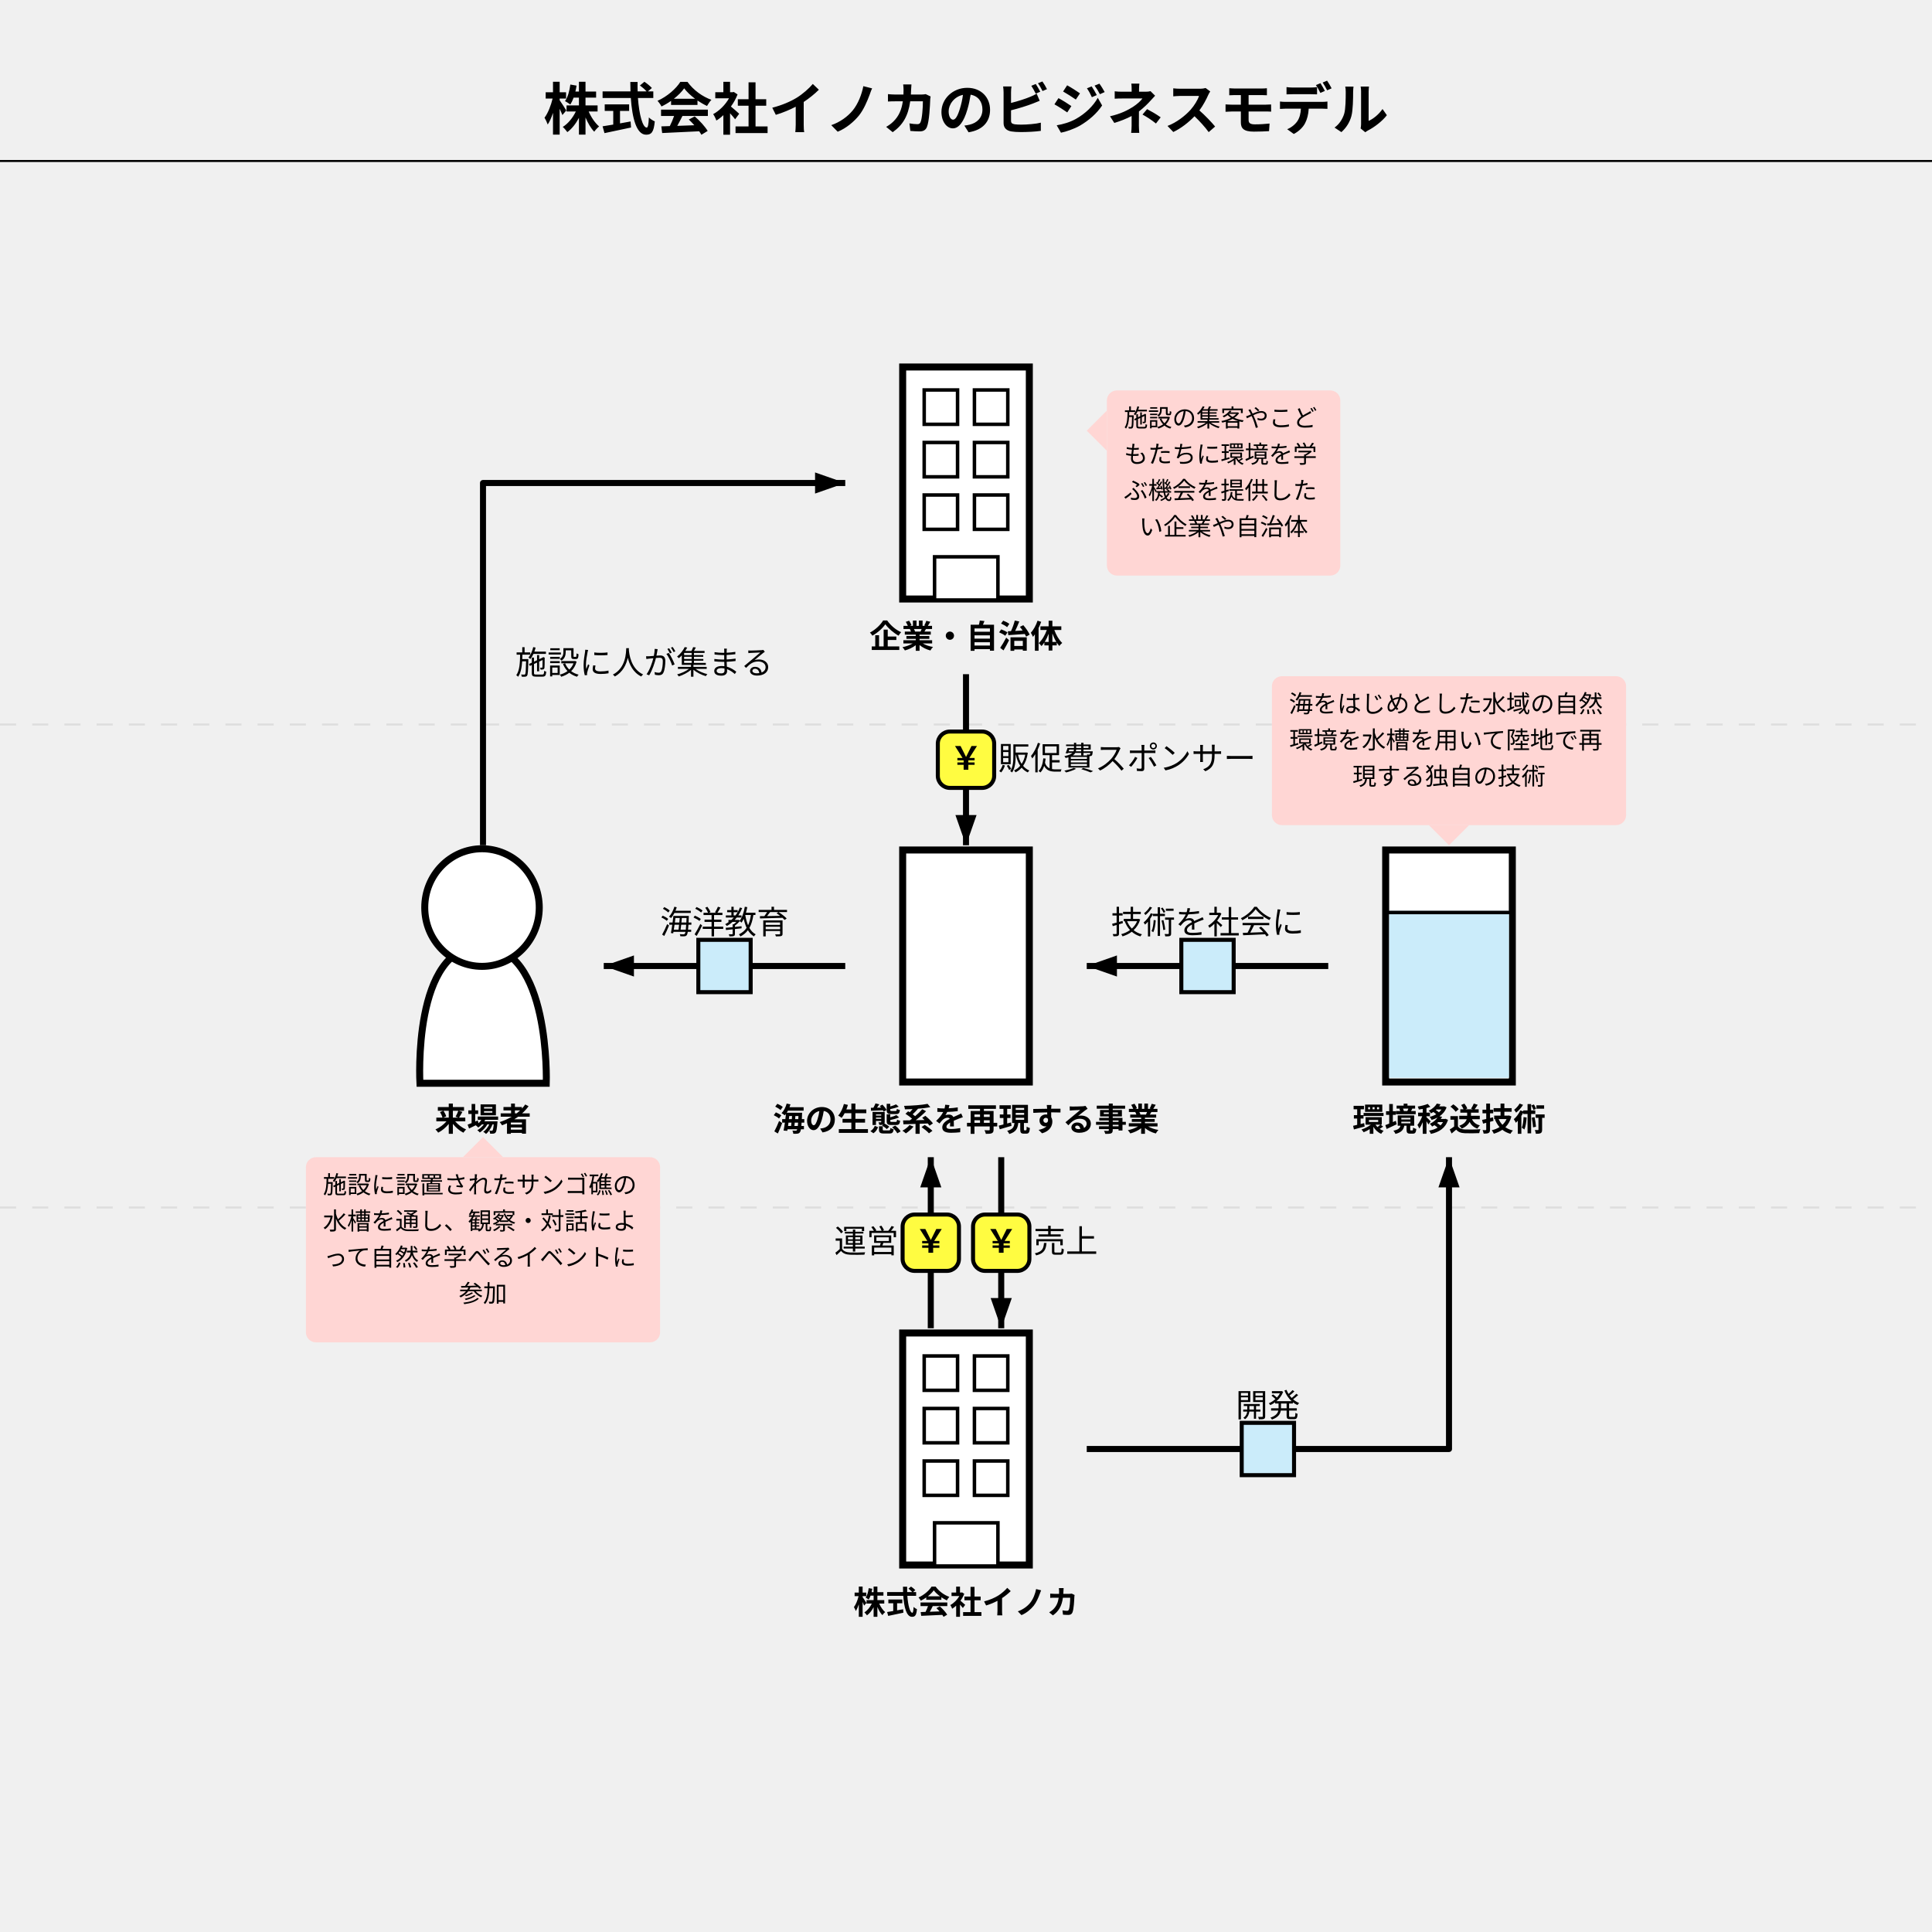
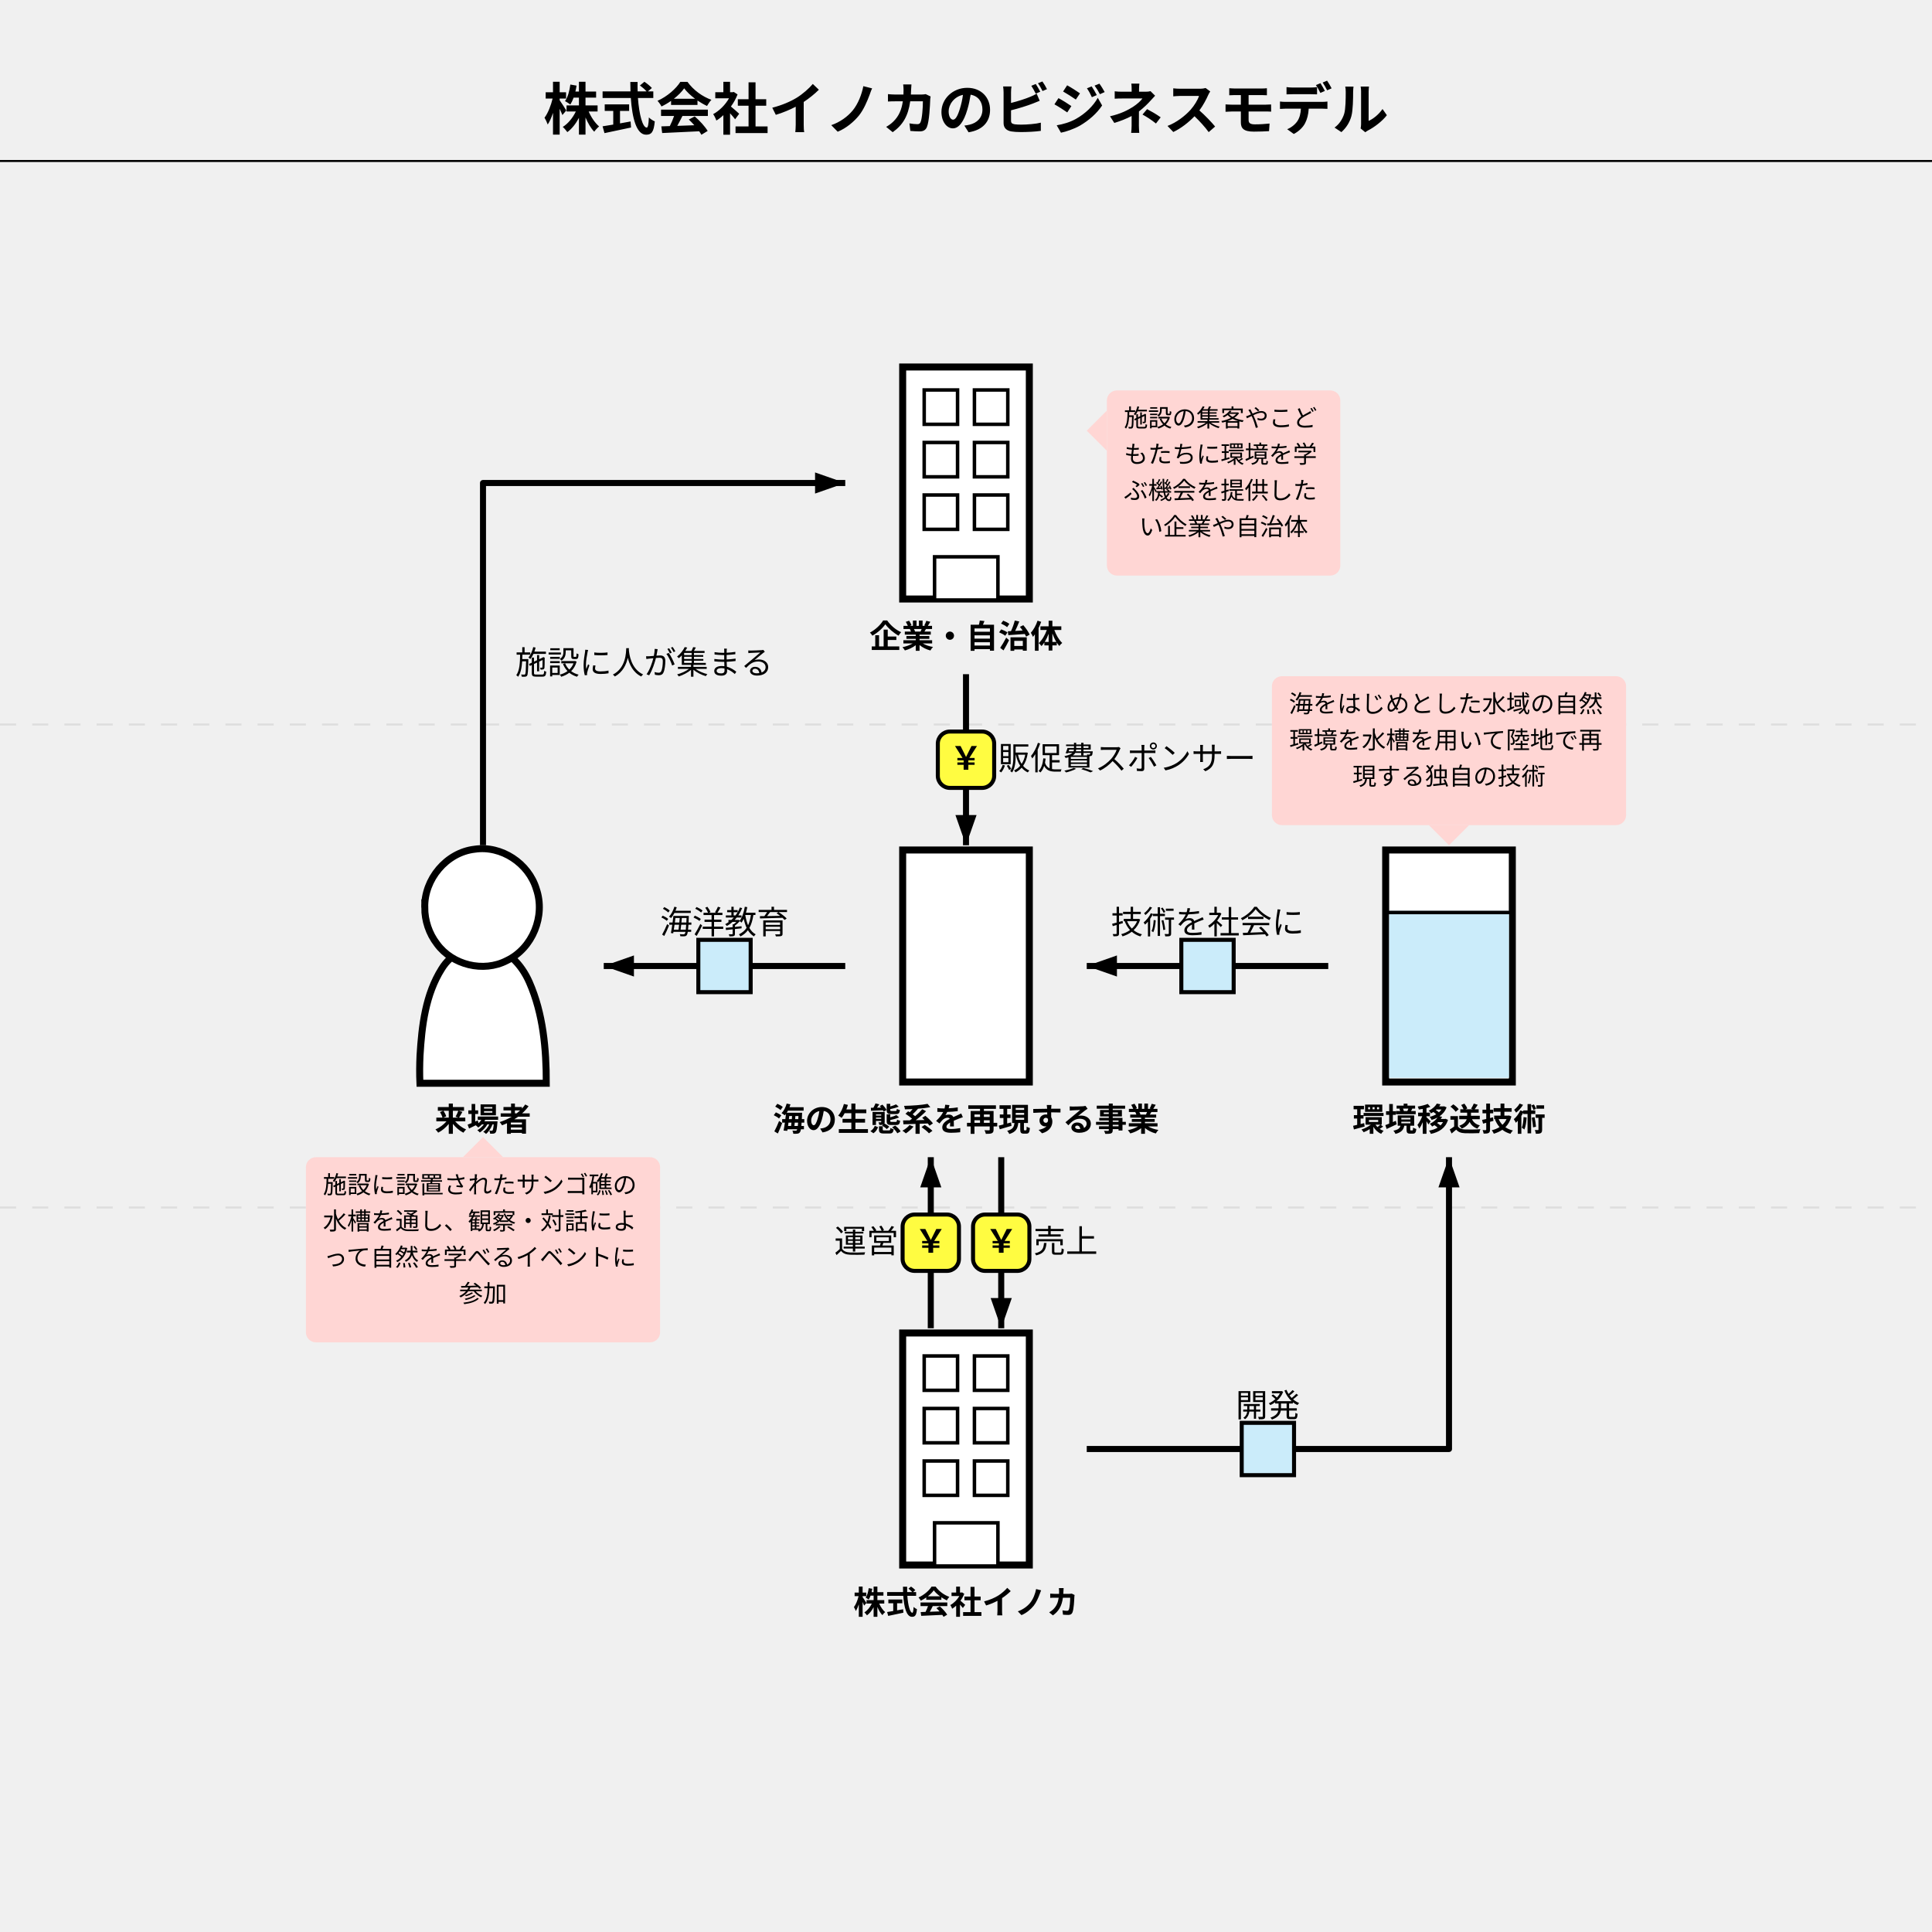
<svg xmlns="http://www.w3.org/2000/svg" version="1.1" viewBox="0.0 0.0 960.0 960.0" width="960" height="960">
  <text x="480.0" y="40" font-size="28" font-family="sans-serif" font-weight="bold" fill="#000000" text-anchor="middle" dominant-baseline="hanging">株式会社イノカのビジネスモデル</text>
  <line x1="0" y1="80" x2="960.0" y2="80" stroke="#000000" stroke-width="1" />
  <defs>
    <marker id="marker_object" markerWidth="5" markerHeight="3.5" refX="5" refY="1.75" orient="auto" markerUnits="strokeWidth">
      <path d="M 0,0 L 5,1.75 L 0,3.5 Z" fill="#000000" />
    </marker>
    <marker id="marker_money" markerWidth="5" markerHeight="3.5" refX="5" refY="1.75" orient="auto" markerUnits="strokeWidth">
      <path d="M 0,0 L 5,1.75 L 0,3.5 Z" fill="#000000" />
    </marker>
    <marker id="marker_information" markerWidth="5" markerHeight="3.5" refX="5" refY="1.75" orient="auto" markerUnits="strokeWidth">
      <path d="M 0,0 L 5,1.75 L 0,3.5 Z" fill="#000000" />
    </marker>
    <marker id="marker_other" markerWidth="5" markerHeight="3.5" refX="5" refY="1.75" orient="auto" markerUnits="strokeWidth">
      <path d="M 0,0 L 5,1.75 L 0,3.5 Z" fill="#000000" />
    </marker>
  </defs>
  <g id="grid_lines">
    <line x1="0" y1="360.0" x2="960.0" y2="360.0" stroke="#dddddd" stroke-width="1" stroke-dasharray="8,8" />
    <line x1="0" y1="600.0" x2="960.0" y2="600.0" stroke="#dddddd" stroke-width="1" stroke-dasharray="8,8" />
  </g>
  <g id="entities">
    <g id="entity_0" data-bizgram-object="entity" data-bizgram-type="company" data-bizgram-name="企業・自治体" data-bizgram-position="1">
      <g transform="translate(420.0, 180.0)">
        <g transform="translate(26.79084, 0.0)">
          <g transform="scale(3.282149, 3.282149)">
            <g transform="translate(-94.88189,-130.2193)">
              <path style="fill:none;stroke:none;stroke-width:0.998;stroke-linecap:round;stroke-linejoin:round" d="M 94.916,148.5 V 130.478 H 105 115.084 V 148.5 166.522 H 105 94.916 Z" id="path1111" />
              <g id="g2207" transform="translate(88.33292,-53.07004)">
                <path fill="#ffffff" d="M 7.08,184.008 H 26.255 v 35.125 H 7.08 Z" fill-rule="evenodd" id="path413" style="fill:#ffffff;stroke:#000000;stroke-width:0.265" />
                <path stroke="#000000" stroke-width="1.058" stroke-miterlimit="400" stroke-linecap="butt" d="M 7.08,184.008 H 26.255 v 35.125 H 7.08 Z" fill-rule="evenodd" id="path415" style="fill:#ffffff;stroke:#000000" />
                <path fill="#ffffff" d="m 10.339,187.485 h 5.05 v 5.2 h -5.05 z" fill-rule="evenodd" id="path417" style="fill:#ffffff;stroke:#000000;stroke-width:0.265" />
                <path stroke="#000000" stroke-width="0.529" stroke-miterlimit="400" stroke-linecap="butt" d="m 10.339,187.485 h 5.05 v 5.2 h -5.05 z" fill-rule="evenodd" id="path419" style="fill:#ffffff;stroke:#000000" />
                <path fill="#ffffff" d="m 17.944,187.485 h 5.05 v 5.2 h -5.05 z" fill-rule="evenodd" id="path421" style="fill:#ffffff;stroke:#000000;stroke-width:0.265" />
                <path stroke="#000000" stroke-width="0.529" stroke-miterlimit="400" stroke-linecap="butt" d="m 17.944,187.485 h 5.05 v 5.2 h -5.05 z" fill-rule="evenodd" id="path423" style="fill:#ffffff;stroke:#000000" />
                <path fill="#ffffff" d="m 10.339,195.435 h 5.05 v 5.2 h -5.05 z" fill-rule="evenodd" id="path425" style="fill:#ffffff;stroke:#000000;stroke-width:0.265" />
                <path stroke="#000000" stroke-width="0.529" stroke-miterlimit="400" stroke-linecap="butt" d="m 10.339,195.435 h 5.05 v 5.2 h -5.05 z" fill-rule="evenodd" id="path427" style="fill:#ffffff;stroke:#000000" />
                <path fill="#ffffff" d="m 17.944,195.435 h 5.05 v 5.2 h -5.05 z" fill-rule="evenodd" id="path429" style="fill:#ffffff;stroke:#000000;stroke-width:0.265" />
                <path stroke="#000000" stroke-width="0.529" stroke-miterlimit="400" stroke-linecap="butt" d="m 17.944,195.435 h 5.05 v 5.2 h -5.05 z" fill-rule="evenodd" id="path431" style="fill:#ffffff;stroke:#000000" />
                <path fill="#ffffff" d="m 10.339,203.386 h 5.05 v 5.2 h -5.05 z" fill-rule="evenodd" id="path433" style="fill:#ffffff;stroke:#000000;stroke-width:0.265" />
                <path stroke="#000000" stroke-width="0.529" stroke-miterlimit="400" stroke-linecap="butt" d="m 10.339,203.386 h 5.05 v 5.2 h -5.05 z" fill-rule="evenodd" id="path435" style="fill:#ffffff;stroke:#000000" />
                <path fill="#ffffff" d="m 17.944,203.386 h 5.05 v 5.2 h -5.05 z" fill-rule="evenodd" id="path437" style="fill:#ffffff;stroke:#000000;stroke-width:0.265" />
                <path stroke="#000000" stroke-width="0.529" stroke-miterlimit="400" stroke-linecap="butt" d="m 17.944,203.386 h 5.05 v 5.2 h -5.05 z" fill-rule="evenodd" id="path439" style="fill:#ffffff;stroke:#000000" />
                <path fill="#000000" fill-opacity="0" d="M 11.908,212.744 H 21.5 v 6.542 h -9.592 z" fill-rule="evenodd" id="path441" style="fill:#ffffff;stroke:#000000;stroke-width:0.265" />
                <path stroke="#000000" stroke-width="0.529" stroke-miterlimit="400" stroke-linecap="butt" d="M 11.908,212.744 H 21.5 v 6.542 h -9.592 z" fill-rule="evenodd" id="path443" style="fill:#ffffff;stroke:#000000" />
              </g>
            </g>
          </g>
        </g>
      </g>
      <text x="480.0" y="308.0" font-size="16" font-family="sans-serif" font-weight="bold" text-anchor="middle" dominant-baseline="text-before-edge" fill="#000000">
        <tspan x="480.0" dy="0">企業・自治体</tspan>
      </text>
    </g>
    <g id="entity_2" data-bizgram-object="entity" data-bizgram-type="user" data-bizgram-name="来場者" data-bizgram-position="3">
      <g transform="translate(180.0, 420.0)">
        <g transform="translate(26.79084, 0.0)">
          <g transform="scale(3.282149, 3.282149)">
            <g transform="translate(-94.88189,-130.2193)">
              <g id="g1824">
-                 <path style="fill:none;stroke:none;stroke-width:0.998;stroke-linecap:round;stroke-linejoin:round" d="M 94.916,148.5 V 130.478 H 105 115.084 V 148.5 166.522 H 105 94.916 Z" id="path1111" />
+                 <path style="fill:none;stroke:none;stroke-width:0.998;stroke-linecap:round;stroke-linejoin:round" d="m 94.916,148.5 c 0,-6.007 0,-12.015 0,-18.022 6.723,0 13.446,0 20.169,0 0,12.015 0,24.029 0,36.044 -6.723,0 -13.446,0 -20.169,0 0,-6.007 0,-12.015 0,-18.022 z" id="path1111" />
                <g id="g1700" transform="translate(73.28155,-29.02709)">
-                   <path fill="#ffffff" d="m 22.17,195.279 h 19.128 c 0,0 0.679,-20.77 -9.815,-20.77 -10.494,0 -9.313,20.77 -9.313,20.77 z" fill-rule="evenodd" id="path87" style="fill:none;stroke-width:0.265" />
-                   <path stroke="#000000" stroke-width="1.058" stroke-miterlimit="400" stroke-linecap="butt" d="m 22.17,195.279 h 19.128 c 0,0 0.679,-20.77 -9.815,-20.77 -10.494,0 -9.313,20.77 -9.313,20.77 z" fill-rule="evenodd" id="path89" style="fill:#ffffff" />
-                   <path fill="#ffffff" d="m 22.9,168.679 c 0,-4.917 3.881,-8.903 8.668,-8.903 2.299,0 4.504,0.938 6.129,2.608 1.626,1.67 2.539,3.934 2.539,6.295 0,4.917 -3.881,8.903 -8.668,8.903 -4.787,0 -8.668,-3.986 -8.668,-8.903 z" fill-rule="evenodd" id="path91" style="fill:none;stroke-width:0.265" />
-                   <path stroke="#000000" stroke-width="1.058" stroke-miterlimit="400" stroke-linecap="butt" d="m 22.9,168.679 c 0,-4.917 3.881,-8.903 8.668,-8.903 2.299,0 4.504,0.938 6.129,2.608 1.626,1.67 2.539,3.934 2.539,6.295 0,4.917 -3.881,8.903 -8.668,8.903 -4.787,0 -8.668,-3.986 -8.668,-8.903 z" fill-rule="evenodd" id="path93" style="fill:#ffffff" />
+                   <path fill="#ffffff" d="m 22.17,195.279 c 6.376,0 12.752,0 19.128,0 0.009,-5.183 -0.461,-10.52 -2.572,-15.313 -1.171,-2.665 -3.45,-5.2 -6.523,-5.423 -2.684,-0.347 -5.334,1.131 -6.729,3.396 -2.462,3.897 -3.021,8.629 -3.29,13.137 -0.062,1.4 -0.078,2.803 -0.014,4.203 z" fill-rule="evenodd" id="path87" style="fill:none;stroke-width:0.265" />
+                   <path stroke="#000000" stroke-width="1.058" stroke-miterlimit="400" stroke-linecap="butt" d="m 22.17,195.279 c 6.376,0 12.752,0 19.128,0 0.009,-5.183 -0.461,-10.52 -2.572,-15.313 -1.171,-2.665 -3.45,-5.2 -6.523,-5.423 -2.684,-0.347 -5.334,1.131 -6.729,3.396 -2.462,3.897 -3.021,8.629 -3.29,13.137 -0.062,1.4 -0.078,2.803 -0.014,4.203 z" fill-rule="evenodd" id="path89" style="fill:#ffffff" />
+                   <path fill="#ffffff" d="m 22.9,168.679 c -0.099,-4.273 3.279,-8.347 7.564,-8.832 4.047,-0.61 8.173,2.144 9.334,6.035 1.398,4.063 -0.567,8.968 -4.472,10.822 -3.542,1.84 -8.234,0.685 -10.578,-2.529 -1.202,-1.562 -1.855,-3.527 -1.849,-5.497 z" fill-rule="evenodd" id="path91" style="fill:none;stroke-width:0.265" />
+                   <path stroke="#000000" stroke-width="1.058" stroke-miterlimit="400" stroke-linecap="butt" d="m 22.9,168.679 c -0.099,-4.273 3.279,-8.347 7.564,-8.832 4.047,-0.61 8.173,2.144 9.334,6.035 1.398,4.063 -0.567,8.968 -4.472,10.822 -3.542,1.84 -8.234,0.685 -10.578,-2.529 -1.202,-1.562 -1.855,-3.527 -1.849,-5.497 z" fill-rule="evenodd" id="path93" style="fill:#ffffff" />
                </g>
              </g>
            </g>
          </g>
        </g>
      </g>
      <text x="240.0" y="548.0" font-size="16" font-family="sans-serif" font-weight="bold" text-anchor="middle" dominant-baseline="text-before-edge" fill="#000000">
        <tspan x="240.0" dy="0">来場者</tspan>
      </text>
    </g>
    <g id="entity_4" data-bizgram-object="entity" data-bizgram-type="other" data-bizgram-name="海の生態系を再現する事業" data-bizgram-position="4">
      <g transform="translate(420.0, 420.0)">
        <g transform="translate(26.79084, 0.0)">
          <g transform="scale(3.282149, 3.282149)">
            <g transform="translate(-94.88189,-130.2193)">
              <g id="g28630" transform="translate(23.62609,12.61326)">
                <g id="g21284" transform="matrix(0.2645833,0,0,0.2645833,-235.9493,79.86293)" style="fill:#ffffff">
                  <path fill="#000000" fill-opacity="0" d="m 1163.096,145.366 h 72.472 v 132.756 h -72.472 z" fill-rule="evenodd" id="path37" style="fill:#ffffff" />
                  <path stroke="#000000" stroke-width="4" stroke-miterlimit="400" stroke-linecap="butt" d="m 1163.096,145.366 h 72.472 v 132.756 h -72.472 z" fill-rule="evenodd" id="path39" style="fill:#ffffff" />
                </g>
              </g>
            </g>
          </g>
        </g>
      </g>
      <text x="480.0" y="548.0" font-size="16" font-family="sans-serif" font-weight="bold" text-anchor="middle" dominant-baseline="text-before-edge" fill="#000000">
        <tspan x="480.0" dy="0">海の生態系を再現する事業</tspan>
      </text>
    </g>
    <g id="entity_5" data-bizgram-object="entity" data-bizgram-type="information" data-bizgram-name="環境移送技術" data-bizgram-position="5">
      <g transform="translate(660.0, 420.0)">
        <g transform="translate(26.79084, 0.0)">
          <g transform="scale(3.282149, 3.282149)">
            <g transform="translate(-94.88189,-130.2193)">
              <path style="fill:none;stroke:none;stroke-width:0.998;stroke-linecap:round;stroke-linejoin:round" d="M 94.916,148.5 V 130.478 H 105 115.084 V 148.5 166.522 H 105 94.916 Z" id="path1111" />
              <g id="g27735" transform="translate(-124.6853,-5.407216)">
                <path stroke="#000000" stroke-width="1.058" stroke-miterlimit="400" stroke-linecap="butt" d="m 220.098,136.345 h 19.175 v 35.125 h -19.175 z" fill-rule="evenodd" id="path449" style="fill:#ffffff" />
                <path fill="#cbecfa" d="m 220.629,145.556 h 18.134 v 25.275 h -18.134 z" fill-rule="evenodd" id="path445" style="stroke-width:0.257" />
                <path fill="#000000" fill-opacity="0" d="m 220.098,136.345 h 19.175 v 35.125 h -19.175 z" fill-rule="evenodd" id="path447" style="stroke-width:0.265" />
                <path fill="#000000" fill-opacity="0" d="m 219.765,145.808 h 19.842" fill-rule="evenodd" id="path451" style="stroke-width:0.265" />
                <path stroke="#000000" stroke-width="0.529" stroke-miterlimit="400" stroke-linecap="butt" d="m 219.765,145.808 h 19.842" fill-rule="evenodd" id="path453" />
              </g>
            </g>
          </g>
        </g>
      </g>
      <text x="720.0" y="548.0" font-size="16" font-family="sans-serif" font-weight="bold" text-anchor="middle" dominant-baseline="text-before-edge" fill="#000000">
        <tspan x="720.0" dy="0">環境移送技術</tspan>
      </text>
    </g>
    <g id="entity_7" data-bizgram-object="entity" data-bizgram-type="company" data-bizgram-name="株式会社イノカ" data-bizgram-position="7">
      <g transform="translate(420.0, 660.0)">
        <g transform="translate(26.79084, 0.0)">
          <g transform="scale(3.282149, 3.282149)">
            <g transform="translate(-94.88189,-130.2193)">
              <path style="fill:none;stroke:none;stroke-width:0.998;stroke-linecap:round;stroke-linejoin:round" d="M 94.916,148.5 V 130.478 H 105 115.084 V 148.5 166.522 H 105 94.916 Z" id="path1111" />
              <g id="g2207" transform="translate(88.33292,-53.07004)">
                <path fill="#ffffff" d="M 7.08,184.008 H 26.255 v 35.125 H 7.08 Z" fill-rule="evenodd" id="path413" style="fill:#ffffff;stroke:#000000;stroke-width:0.265" />
                <path stroke="#000000" stroke-width="1.058" stroke-miterlimit="400" stroke-linecap="butt" d="M 7.08,184.008 H 26.255 v 35.125 H 7.08 Z" fill-rule="evenodd" id="path415" style="fill:#ffffff;stroke:#000000" />
                <path fill="#ffffff" d="m 10.339,187.485 h 5.05 v 5.2 h -5.05 z" fill-rule="evenodd" id="path417" style="fill:#ffffff;stroke:#000000;stroke-width:0.265" />
                <path stroke="#000000" stroke-width="0.529" stroke-miterlimit="400" stroke-linecap="butt" d="m 10.339,187.485 h 5.05 v 5.2 h -5.05 z" fill-rule="evenodd" id="path419" style="fill:#ffffff;stroke:#000000" />
                <path fill="#ffffff" d="m 17.944,187.485 h 5.05 v 5.2 h -5.05 z" fill-rule="evenodd" id="path421" style="fill:#ffffff;stroke:#000000;stroke-width:0.265" />
                <path stroke="#000000" stroke-width="0.529" stroke-miterlimit="400" stroke-linecap="butt" d="m 17.944,187.485 h 5.05 v 5.2 h -5.05 z" fill-rule="evenodd" id="path423" style="fill:#ffffff;stroke:#000000" />
                <path fill="#ffffff" d="m 10.339,195.435 h 5.05 v 5.2 h -5.05 z" fill-rule="evenodd" id="path425" style="fill:#ffffff;stroke:#000000;stroke-width:0.265" />
                <path stroke="#000000" stroke-width="0.529" stroke-miterlimit="400" stroke-linecap="butt" d="m 10.339,195.435 h 5.05 v 5.2 h -5.05 z" fill-rule="evenodd" id="path427" style="fill:#ffffff;stroke:#000000" />
                <path fill="#ffffff" d="m 17.944,195.435 h 5.05 v 5.2 h -5.05 z" fill-rule="evenodd" id="path429" style="fill:#ffffff;stroke:#000000;stroke-width:0.265" />
                <path stroke="#000000" stroke-width="0.529" stroke-miterlimit="400" stroke-linecap="butt" d="m 17.944,195.435 h 5.05 v 5.2 h -5.05 z" fill-rule="evenodd" id="path431" style="fill:#ffffff;stroke:#000000" />
                <path fill="#ffffff" d="m 10.339,203.386 h 5.05 v 5.2 h -5.05 z" fill-rule="evenodd" id="path433" style="fill:#ffffff;stroke:#000000;stroke-width:0.265" />
                <path stroke="#000000" stroke-width="0.529" stroke-miterlimit="400" stroke-linecap="butt" d="m 10.339,203.386 h 5.05 v 5.2 h -5.05 z" fill-rule="evenodd" id="path435" style="fill:#ffffff;stroke:#000000" />
                <path fill="#ffffff" d="m 17.944,203.386 h 5.05 v 5.2 h -5.05 z" fill-rule="evenodd" id="path437" style="fill:#ffffff;stroke:#000000;stroke-width:0.265" />
                <path stroke="#000000" stroke-width="0.529" stroke-miterlimit="400" stroke-linecap="butt" d="m 17.944,203.386 h 5.05 v 5.2 h -5.05 z" fill-rule="evenodd" id="path439" style="fill:#ffffff;stroke:#000000" />
                <path fill="#000000" fill-opacity="0" d="M 11.908,212.744 H 21.5 v 6.542 h -9.592 z" fill-rule="evenodd" id="path441" style="fill:#ffffff;stroke:#000000;stroke-width:0.265" />
                <path stroke="#000000" stroke-width="0.529" stroke-miterlimit="400" stroke-linecap="butt" d="M 11.908,212.744 H 21.5 v 6.542 h -9.592 z" fill-rule="evenodd" id="path443" style="fill:#ffffff;stroke:#000000" />
              </g>
            </g>
          </g>
        </g>
      </g>
      <text x="480.0" y="788.0" font-size="16" font-family="sans-serif" font-weight="bold" text-anchor="middle" dominant-baseline="text-before-edge" fill="#000000">
        <tspan x="480.0" dy="0">株式会社イノカ</tspan>
      </text>
    </g>
  </g>
  <g id="arrows">
    <g id="arrow_8" data-bizgram-object="arrow" data-bizgram-type="money" data-bizgram-name="販促費スポンサー" data-bizgram-from="entity_0" data-bizgram-to="entity_4">
      <path d="M 480.0,335.0 L 480.0,420.0" stroke="#000000" stroke-width="3" fill="none" stroke-linejoin="round" marker-end="url(#marker_money)" />
      <text x="496.0" y="382.5" font-size="16" font-family="sans-serif" fill="#000000" text-anchor="start">
        <tspan x="496.0" dy="0">販促費スポンサー</tspan>
      </text>
      <rect x="466.0" y="363.5" rx="6" ry="6" width="28" height="28" fill="#fffc41" stroke="#000000" stroke-width="2" />
      <text x="480.0" y="382.5" font-size="16" font-family="sans-serif" font-weight="bold" fill="#000000" text-anchor="middle">￥</text>
    </g>
    <g id="arrow_9" data-bizgram-object="arrow" data-bizgram-type="information" data-bizgram-name="海洋教育" data-bizgram-from="entity_4" data-bizgram-to="entity_2">
      <path d="M 420.0,480.0 L 300.0,480.0" stroke="#000000" stroke-width="3" fill="none" stroke-linejoin="round" marker-end="url(#marker_information)" />
      <text x="360.0" y="464.0" font-size="16" font-family="sans-serif" fill="#000000" text-anchor="middle">
        <tspan x="360.0" dy="0">海洋教育</tspan>
      </text>
      <rect x="347.0" y="467.0" width="26" height="26" fill="#cbecfa" stroke="#000000" stroke-width="2" />
    </g>
    <g id="arrow_10" data-bizgram-object="arrow" data-bizgram-type="information" data-bizgram-name="技術を社会に" data-bizgram-from="entity_5" data-bizgram-to="entity_4">
      <path d="M 660.0,480.0 L 540.0,480.0" stroke="#000000" stroke-width="3" fill="none" stroke-linejoin="round" marker-end="url(#marker_information)" />
      <text x="600.0" y="464.0" font-size="16" font-family="sans-serif" fill="#000000" text-anchor="middle">
        <tspan x="600.0" dy="0">技術を社会に</tspan>
      </text>
      <rect x="587.0" y="467.0" width="26" height="26" fill="#cbecfa" stroke="#000000" stroke-width="2" />
    </g>
    <g id="arrow_11" data-bizgram-object="arrow" data-bizgram-type="money" data-bizgram-name="運営" data-bizgram-from="entity_7" data-bizgram-to="entity_4">
      <path d="M 462.5,660.0 L 462.5,575.0" stroke="#000000" stroke-width="3" fill="none" stroke-linejoin="round" marker-end="url(#marker_money)" />
      <text x="446.5" y="622.5" font-size="16" font-family="sans-serif" fill="#000000" text-anchor="end">
        <tspan x="446.5" dy="0">運営</tspan>
      </text>
      <rect x="448.5" y="603.5" rx="6" ry="6" width="28" height="28" fill="#fffc41" stroke="#000000" stroke-width="2" />
      <text x="462.5" y="622.5" font-size="16" font-family="sans-serif" font-weight="bold" fill="#000000" text-anchor="middle">￥</text>
    </g>
    <g id="arrow_12" data-bizgram-object="arrow" data-bizgram-type="money" data-bizgram-name="売上" data-bizgram-from="entity_4" data-bizgram-to="entity_7">
      <path d="M 497.5,575.0 L 497.5,660.0" stroke="#000000" stroke-width="3" fill="none" stroke-linejoin="round" marker-end="url(#marker_money)" />
      <text x="513.5" y="622.5" font-size="16" font-family="sans-serif" fill="#000000" text-anchor="start">
        <tspan x="513.5" dy="0">売上</tspan>
      </text>
      <rect x="483.5" y="603.5" rx="6" ry="6" width="28" height="28" fill="#fffc41" stroke="#000000" stroke-width="2" />
      <text x="497.5" y="622.5" font-size="16" font-family="sans-serif" font-weight="bold" fill="#000000" text-anchor="middle">￥</text>
    </g>
    <g id="arrow_13" data-bizgram-object="arrow" data-bizgram-type="information" data-bizgram-name="開発" data-bizgram-from="entity_7" data-bizgram-to="entity_5">
      <path d="M 540.0,720.0 L 720.0,720.0 L 720.0,575.0" stroke="#000000" stroke-width="3" fill="none" stroke-linejoin="round" marker-end="url(#marker_information)" />
      <text x="630.0" y="704.0" font-size="16" font-family="sans-serif" fill="#000000" text-anchor="middle">
        <tspan x="630.0" dy="0">開発</tspan>
      </text>
      <rect x="617.0" y="707.0" width="26" height="26" fill="#cbecfa" stroke="#000000" stroke-width="2" />
    </g>
    <g id="arrow_14" data-bizgram-object="arrow" data-bizgram-type="other" data-bizgram-name="施設に人が集まる" data-bizgram-from="entity_2" data-bizgram-to="entity_0">
      <path d="M 240.0,420.0 L 240.0,240.0 L 420.0,240.0" stroke="#000000" stroke-width="3" fill="none" stroke-linejoin="round" marker-end="url(#marker_other)" />
      <text x="256.0" y="335.0" font-size="16" font-family="sans-serif" fill="#000000" text-anchor="start">
        <tspan x="256.0" dy="0">施設に人が集まる</tspan>
      </text>
    </g>
  </g>
  <g id="comments">
    <g id="comment_3">
      <rect x="152.0" y="575.0" width="176" height="92" rx="5" ry="5" fill="#ffd6d4" stroke="none" />
      <polygon points="230.0,575.0 240.0,565.0 250.0,575.0" fill="#ffd6d4" />
      <text x="240.0" y="593.0" font-size="12" font-family="sans-serif" text-anchor="middle" fill="#000000">
        <tspan x="240.0" dy="0">施設に設置されたサンゴ礁の</tspan>
        <tspan x="240.0" dy="18">水槽を通し、観察・対話によ</tspan>
        <tspan x="240.0" dy="18">って自然を学べるイベントに</tspan>
        <tspan x="240.0" dy="18">参加</tspan>
      </text>
    </g>
    <g id="comment_6">
      <rect x="632.0" y="336.0" width="176" height="74" rx="5" ry="5" fill="#ffd6d4" stroke="none" />
      <polygon points="710.0,410.0 720.0,420.0 730.0,410.0" fill="#ffd6d4" />
      <text x="720.0" y="354.0" font-size="12" font-family="sans-serif" text-anchor="middle" fill="#000000">
        <tspan x="720.0" dy="0">海をはじめとした水域の自然</tspan>
        <tspan x="720.0" dy="18">環境を水槽を用いて陸地で再</tspan>
        <tspan x="720.0" dy="18">現する独自の技術</tspan>
      </text>
    </g>
    <g id="comment_1">
      <rect x="550.0" y="194.0" width="116" height="92" rx="5" ry="5" fill="#ffd6d4" stroke="none" />
      <polygon points="550.0,204.0 540.0,214.0 550.0,224.0" fill="#ffd6d4" />
      <text x="608.0" y="212.0" font-size="12" font-family="sans-serif" text-anchor="middle" fill="#000000">
        <tspan x="608.0" dy="0">施設の集客やこど</tspan>
        <tspan x="608.0" dy="18">もたちに環境を学</tspan>
        <tspan x="608.0" dy="18">ぶ機会を提供した</tspan>
        <tspan x="608.0" dy="18">い企業や自治体</tspan>
      </text>
    </g>
  </g>
</svg>
